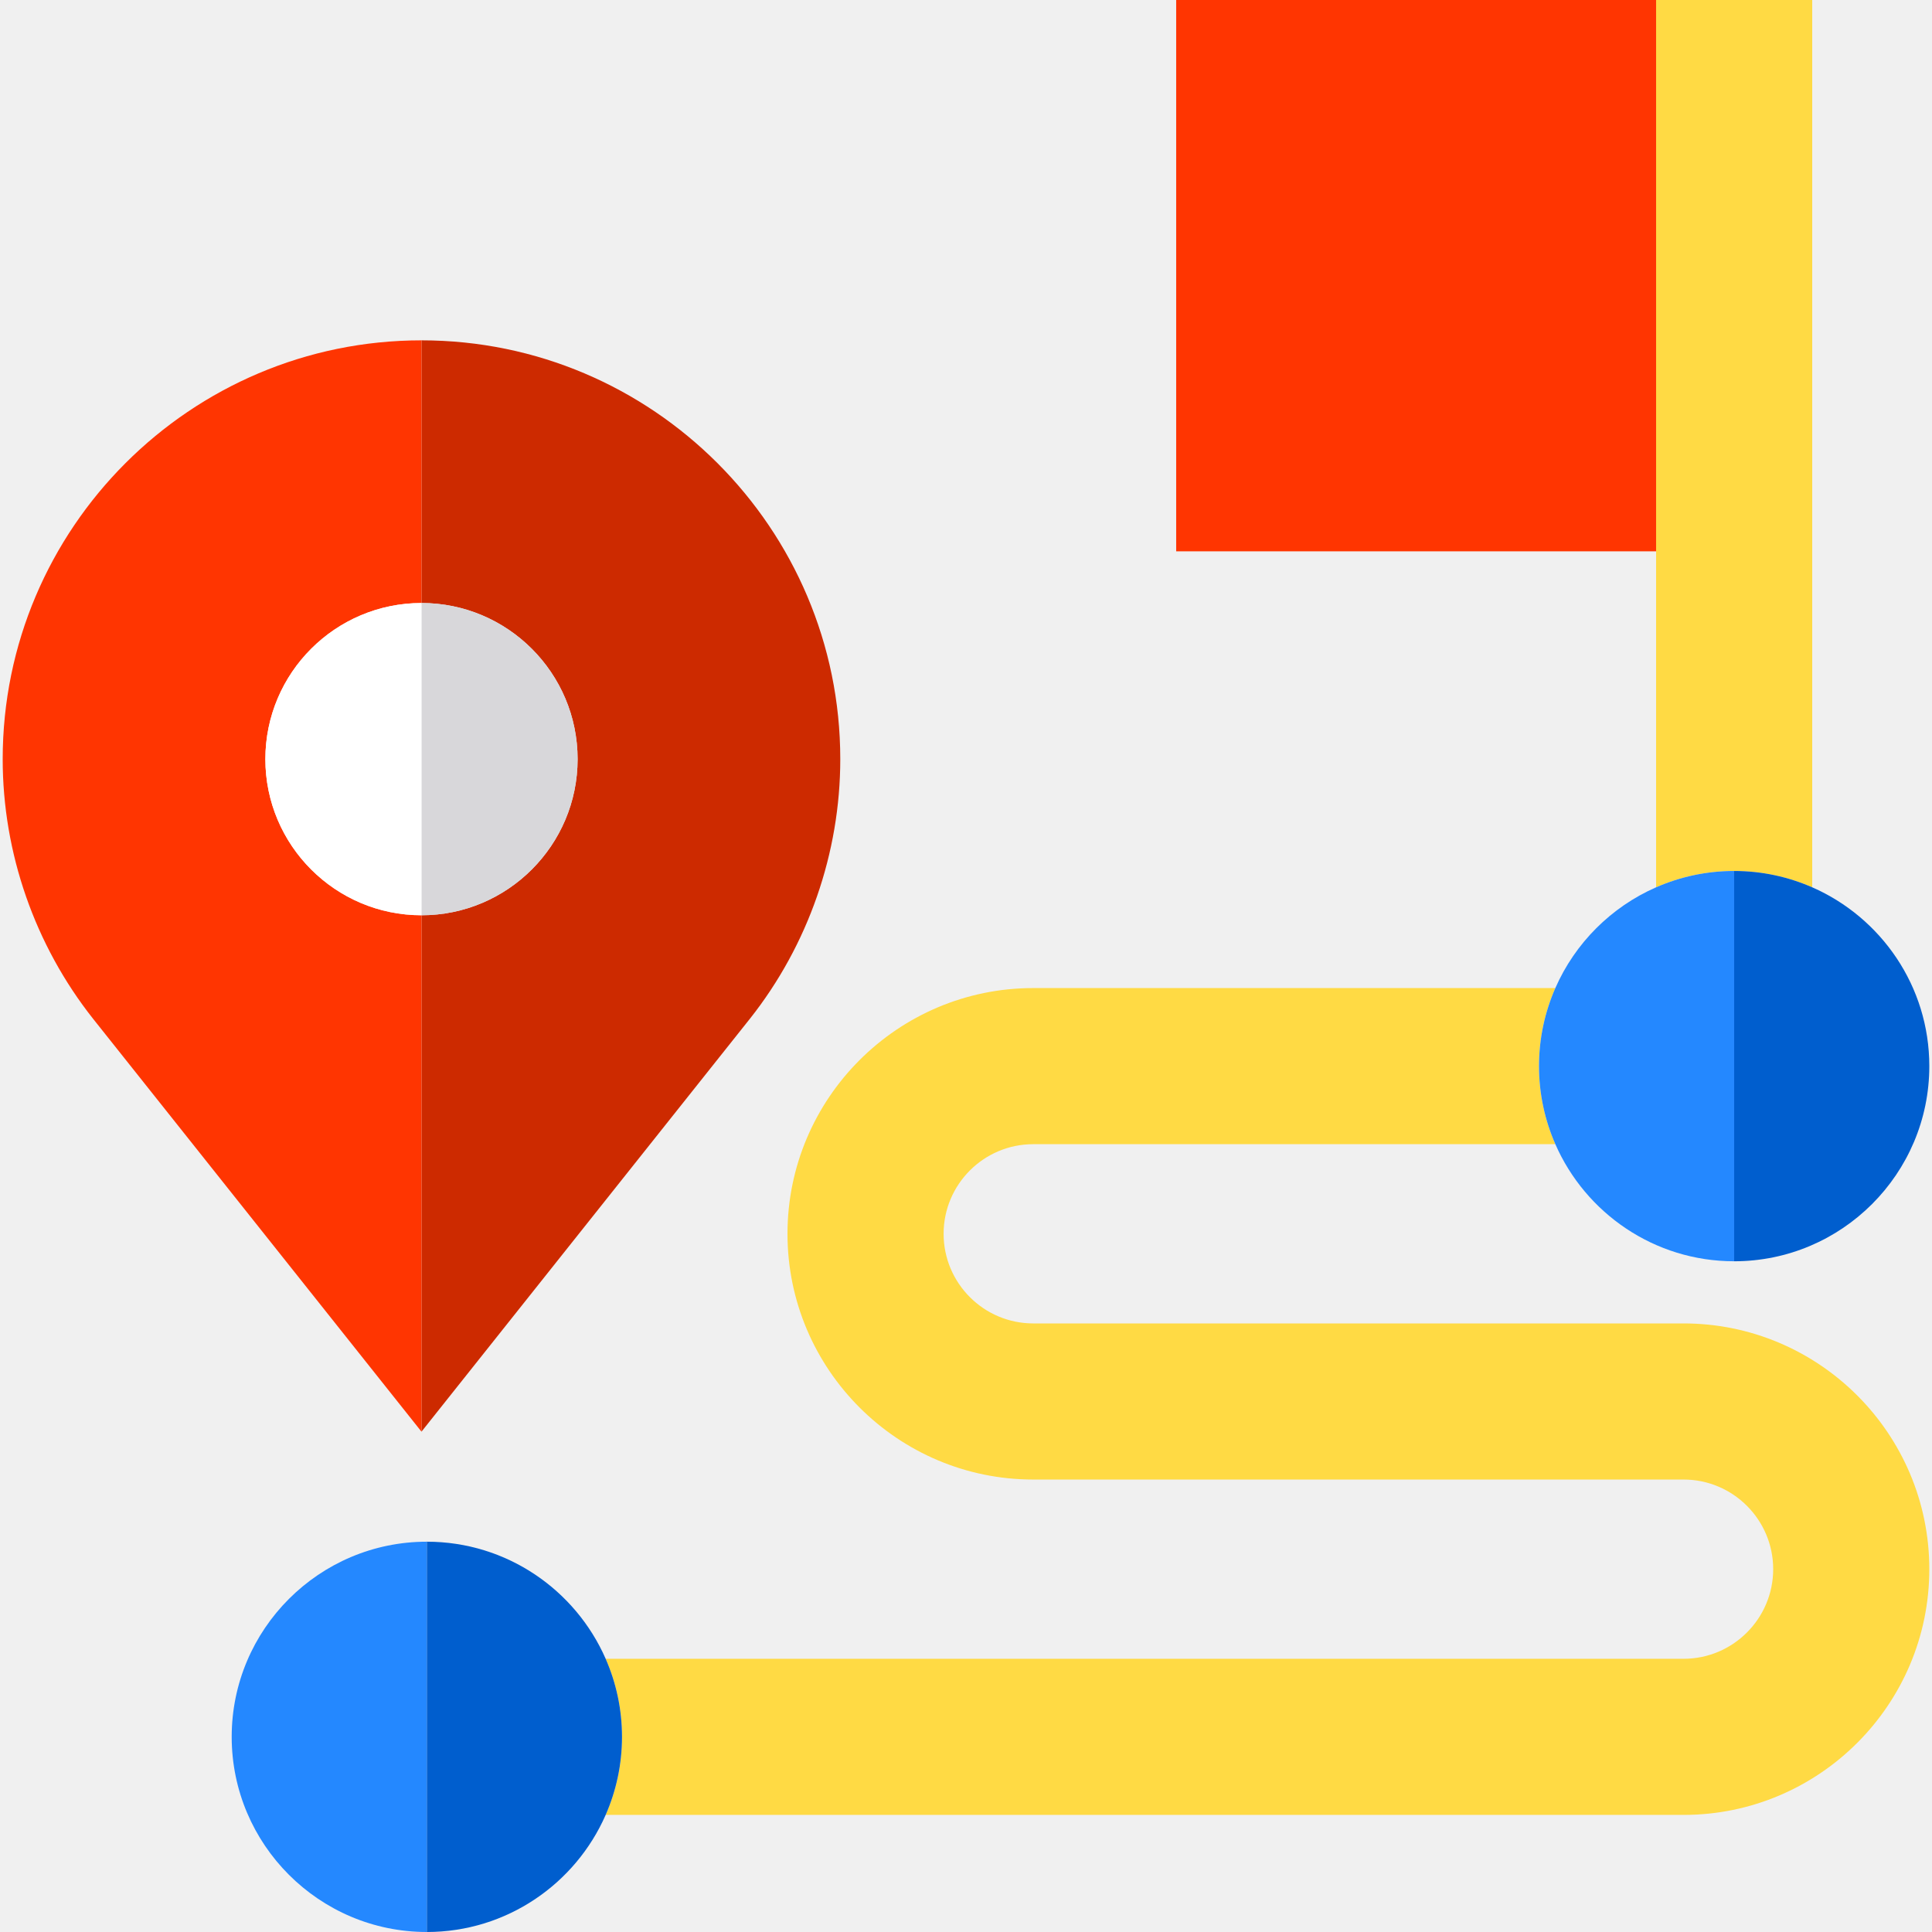
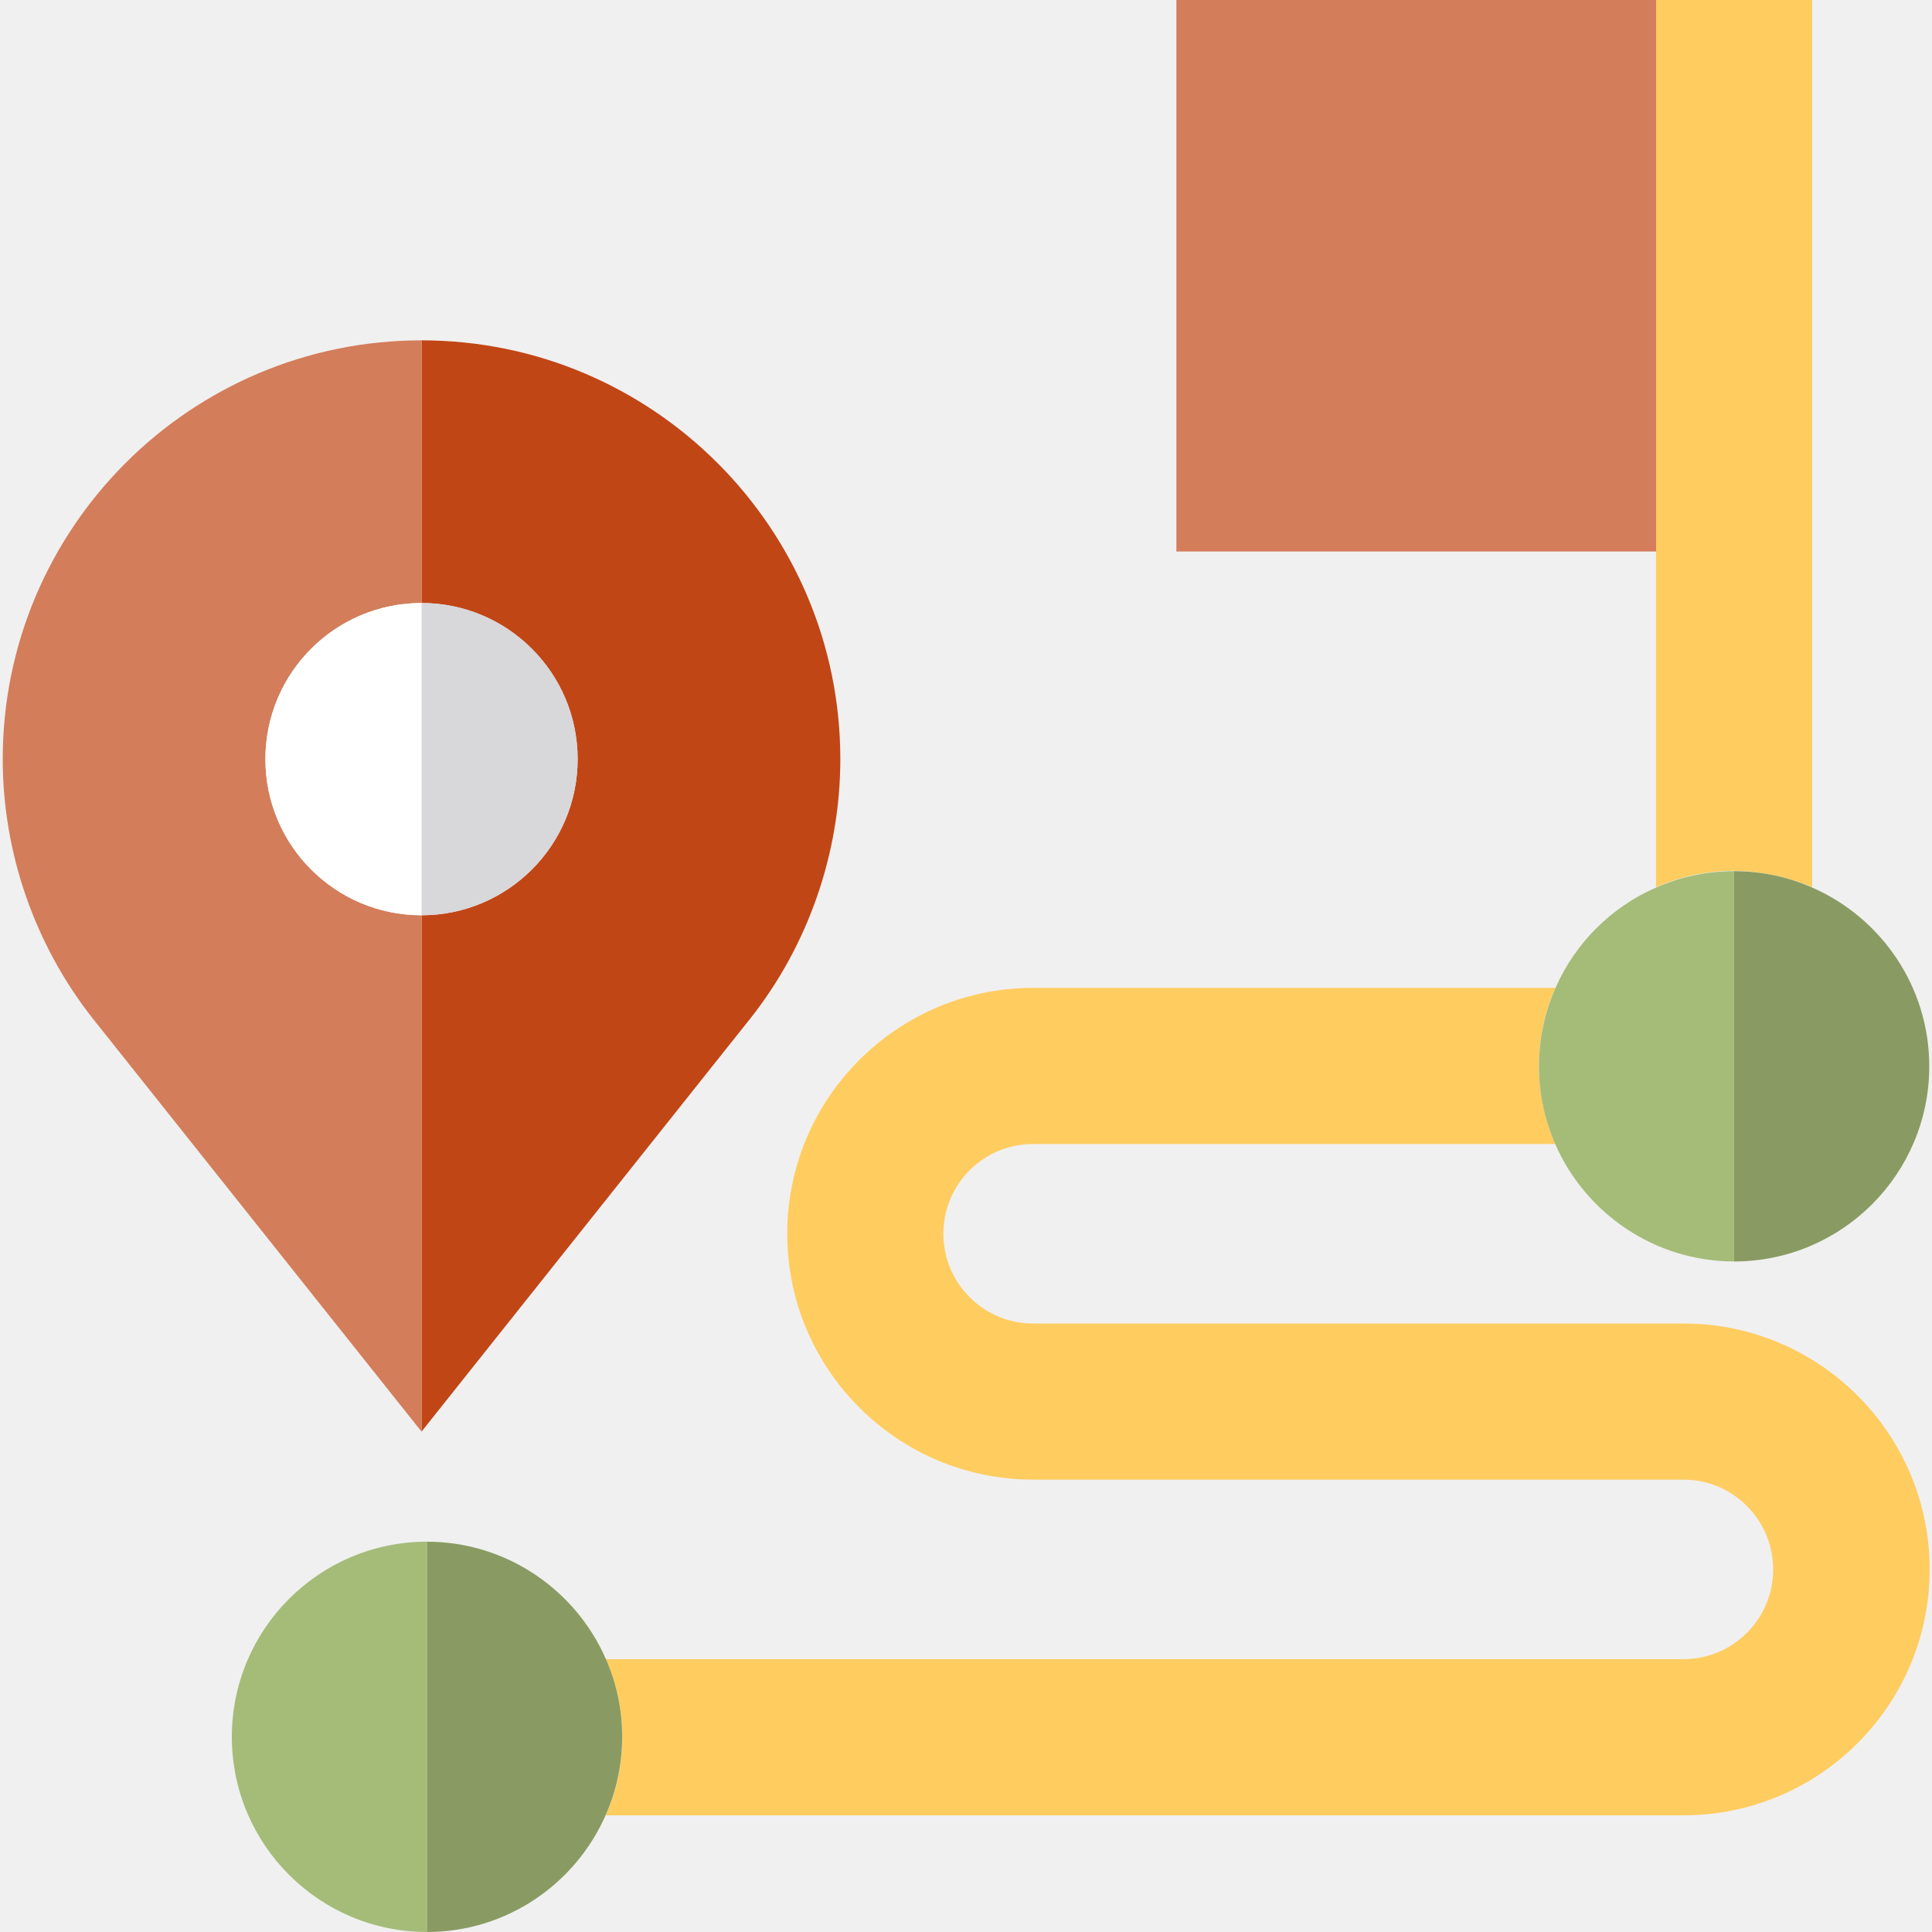
<svg xmlns="http://www.w3.org/2000/svg" version="1.1" id="Layer_1" x="0px" y="0px" viewBox="0 0 495 495" style="enable-background:new 0 0 495 495;" xml:space="preserve">
+   <style type="text/css">
+ 	.st0{fill:#FFCC60;}
+ 	.st1{fill:#D37D5B;}
+ 	.st2{fill:#A5BC79;}
+ 	.st3{fill:#899B62;}
+ 	.st4{fill:#C14616;}
+ 	.st5{fill:#D8D7DA;}
+ 	.st6{fill:#FFFFFF;}
+ </style>
  <g>
-     <path style="fill:#FFDA44;" d="M431.35,339.076H264.725c-12.661,0-22.962-10.301-22.962-22.962   c0-12.661,10.301-22.962,22.962-22.962h133.773c-2.686-6.129-4.188-12.891-4.188-20c0-7.109,1.501-13.871,4.187-20H264.725   c-34.718,0-62.962,28.245-62.962,62.962c0,34.718,28.244,62.962,62.962,62.962H431.35c12.661,0,22.962,10.301,22.962,22.962   S444.011,425,431.35,425H155.177c2.686,6.129,4.188,12.891,4.188,20c0,7.109-1.501,13.871-4.188,20H431.35   c34.717,0,62.962-28.245,62.962-62.962S466.066,339.076,431.35,339.076z" />
-     <rect x="301.352" style="fill:#FF3501;" width="122.96" height="141.256" />
-     <path style="fill:#FFDA44;" d="M464.312,227.34V0h-40v227.339c6.129-2.686,12.89-4.187,19.999-4.187   C451.42,223.152,458.182,224.653,464.312,227.34z" />
-     <path style="fill:#2488FF;" d="M398.498,293.152c7.731,17.641,25.351,30,45.813,30v-100c-7.109,0-13.87,1.501-19.999,4.187   c-11.512,5.045-20.768,14.301-25.814,25.813c-2.686,6.129-4.187,12.891-4.187,20C394.311,280.26,395.812,287.023,398.498,293.152z" />
-     <path style="fill:#005ECE;" d="M444.311,323.152c27.57,0,50.001-22.43,50.001-50c0-20.461-12.359-38.08-30-45.812   c-6.129-2.687-12.892-4.188-20.001-4.188V323.152z" />
-     <path style="fill:#2488FF;" d="M59.363,445c0,27.57,22.43,50,50,50V395C81.793,395,59.363,417.43,59.363,445z" />
-     <path style="fill:#005ECE;" d="M155.177,425c-7.731-17.641-25.352-30-45.813-30v100c20.461,0,38.082-12.359,45.813-30   c2.686-6.129,4.188-12.891,4.188-20C159.364,437.891,157.863,431.129,155.177,425z" />
-     <path style="fill:#CD2A00;" d="M147.989,194.499c0,22.05-17.95,40-40,40v132.31l84.19-105.85c14.9-18.84,23.11-42.45,23.11-66.46   c0-59.17-48.14-107.3-107.3-107.3v67.3C130.039,154.499,147.989,172.439,147.989,194.499z" />
-     <path style="fill:#D8D7DA;" d="M147.989,194.499c0-22.06-17.95-40-40-40v80C130.039,234.499,147.989,216.549,147.989,194.499z" />
-     <path style="fill:#FF3501;" d="M107.989,234.499c-22.06,0-40-17.95-40-40c0-22.06,17.94-40,40-40v-67.3   c-59.17,0-107.3,48.13-107.3,107.3c0,24.01,8.21,47.62,23.15,66.51l84.15,105.8V234.499z" />
-     <path style="fill:#FFFFFF;" d="M67.989,194.499c0,22.05,17.94,40,40,40v-80C85.928,154.499,67.989,172.439,67.989,194.499z" />
+     <path class="st0" d="M431.4,339.1H264.7c-12.7,0-23-10.3-23-23s10.3-23,23-23h133.8c-2.7-6.1-4.2-12.9-4.2-20s1.5-13.9,4.2-20   H264.7c-34.7,0-63,28.2-63,63c0,34.7,28.2,63,63,63h166.6c12.7,0,23,10.3,23,23s-10.3,23-23,23H155.2c2.7,6.1,4.2,12.9,4.2,20   s-1.5,13.9-4.2,20h276.2c34.7,0,63-28.2,63-63S466.1,339.1,431.4,339.1z" />
+     <rect x="301.4" y="0" class="st1" width="123" height="141.3" />
+     <path class="st0" d="M464.3,227.3V0h-40v227.3c6.1-2.7,12.9-4.2,20-4.2C451.4,223.2,458.2,224.7,464.3,227.3z" />
+     <path class="st2" d="M398.5,293.2c7.7,17.6,25.4,30,45.8,30v-100c-7.1,0-13.9,1.5-20,4.2c-11.5,5-20.8,14.3-25.8,25.8   c-2.7,6.1-4.2,12.9-4.2,20C394.3,280.3,395.8,287,398.5,293.2z" />
+     <path class="st3" d="M444.3,323.2c27.6,0,50-22.4,50-50c0-20.5-12.4-38.1-30-45.8c-6.1-2.7-12.9-4.2-20-4.2V323.2z" />
+     <path class="st2" d="M59.4,445c0,27.6,22.4,50,50,50V395C81.8,395,59.4,417.4,59.4,445z" />
+     <path class="st3" d="M155.2,425c-7.7-17.6-25.4-30-45.8-30v100c20.5,0,38.1-12.4,45.8-30c2.7-6.1,4.2-12.9,4.2-20   S157.9,431.1,155.2,425z" />
+     <path class="st4" d="M148,194.5c0,22.1-17.9,40-40,40v132.3L192.2,261c14.9-18.8,23.1-42.5,23.1-66.5   c0-59.2-48.1-107.3-107.3-107.3v67.3C130,154.5,148,172.4,148,194.5z" />
+     <path class="st5" d="M148,194.5c0-22.1-17.9-40-40-40v80C130,234.5,148,216.5,148,194.5z" />
+     <path class="st1" d="M108,234.5c-22.1,0-40-17.9-40-40s17.9-40,40-40V87.2C48.8,87.2,0.7,135.3,0.7,194.5c0,24,8.2,47.6,23.1,66.5   L108,366.8V234.5z" />
+     <path class="st6" d="M68,194.5c0,22.1,17.9,40,40,40v-80C85.9,154.5,68,172.4,68,194.5z" />
  </g>
-   <g>
- </g>
-   <g>
- </g>
-   <g>
- </g>
-   <g>
- </g>
-   <g>
- </g>
-   <g>
- </g>
-   <g>
- </g>
-   <g>
- </g>
-   <g>
- </g>
-   <g>
- </g>
-   <g>
- </g>
-   <g>
- </g>
-   <g>
- </g>
-   <g>
- </g>
-   <g>
- </g>
</svg>
